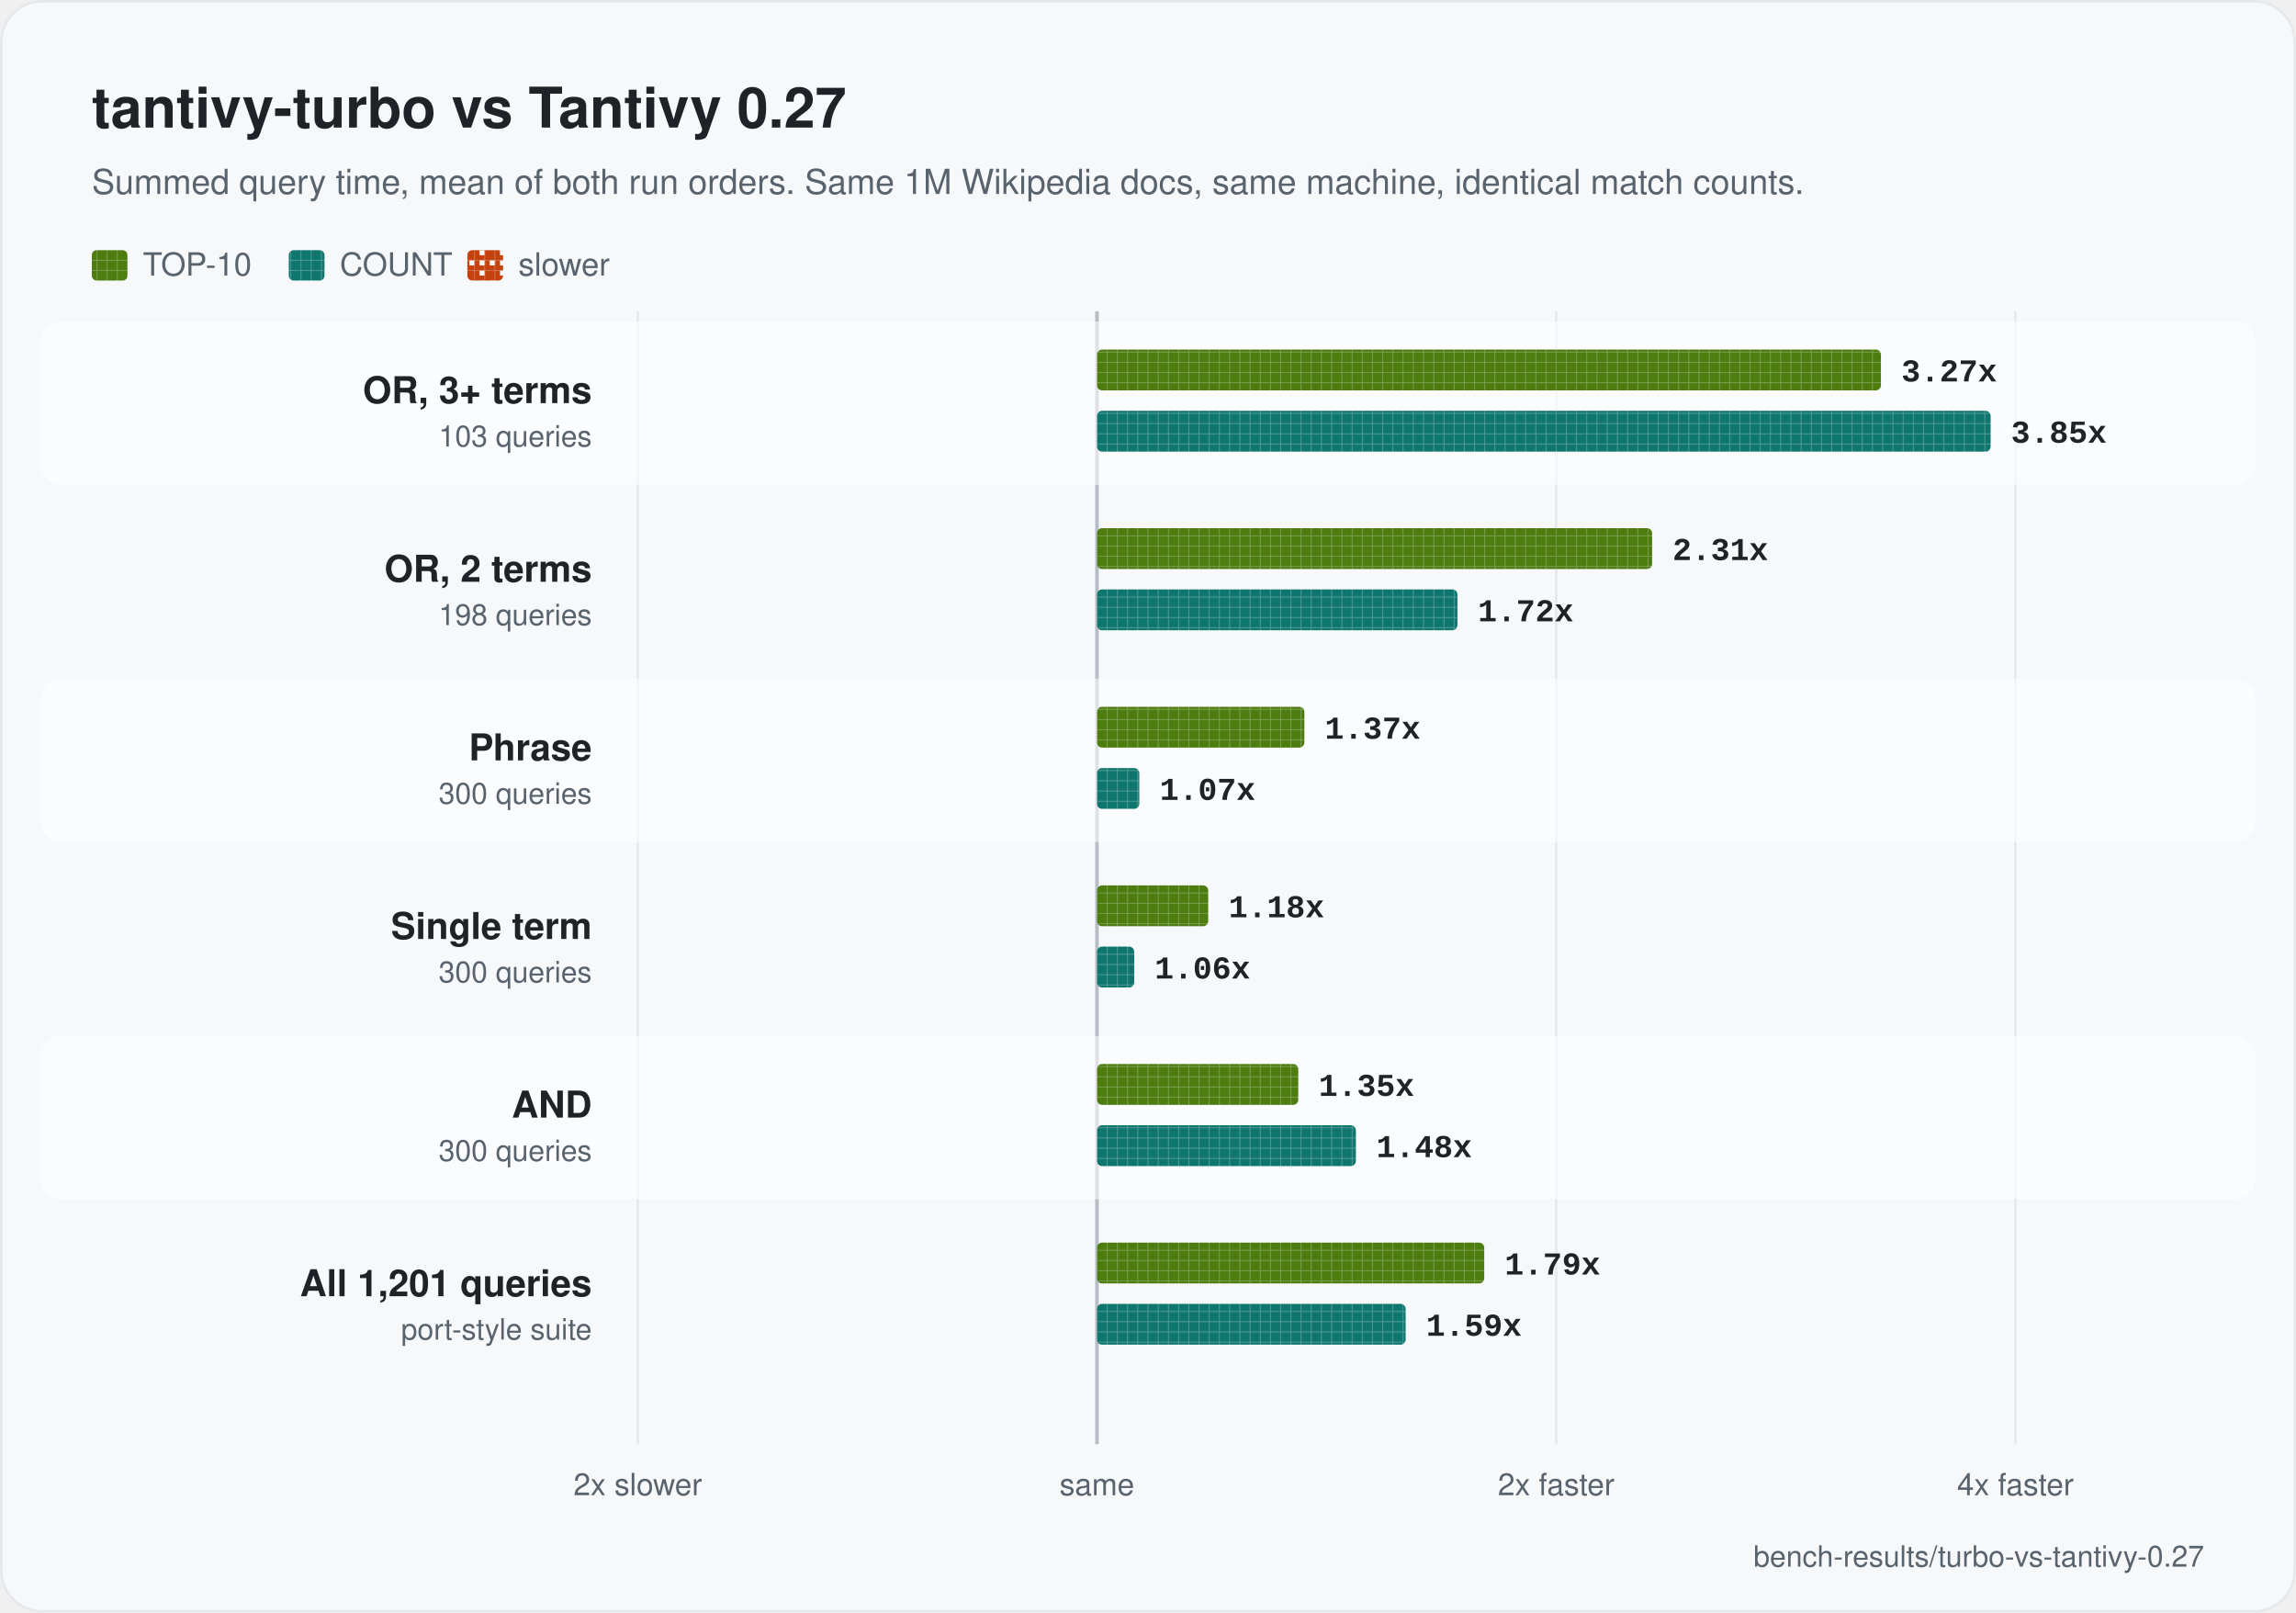
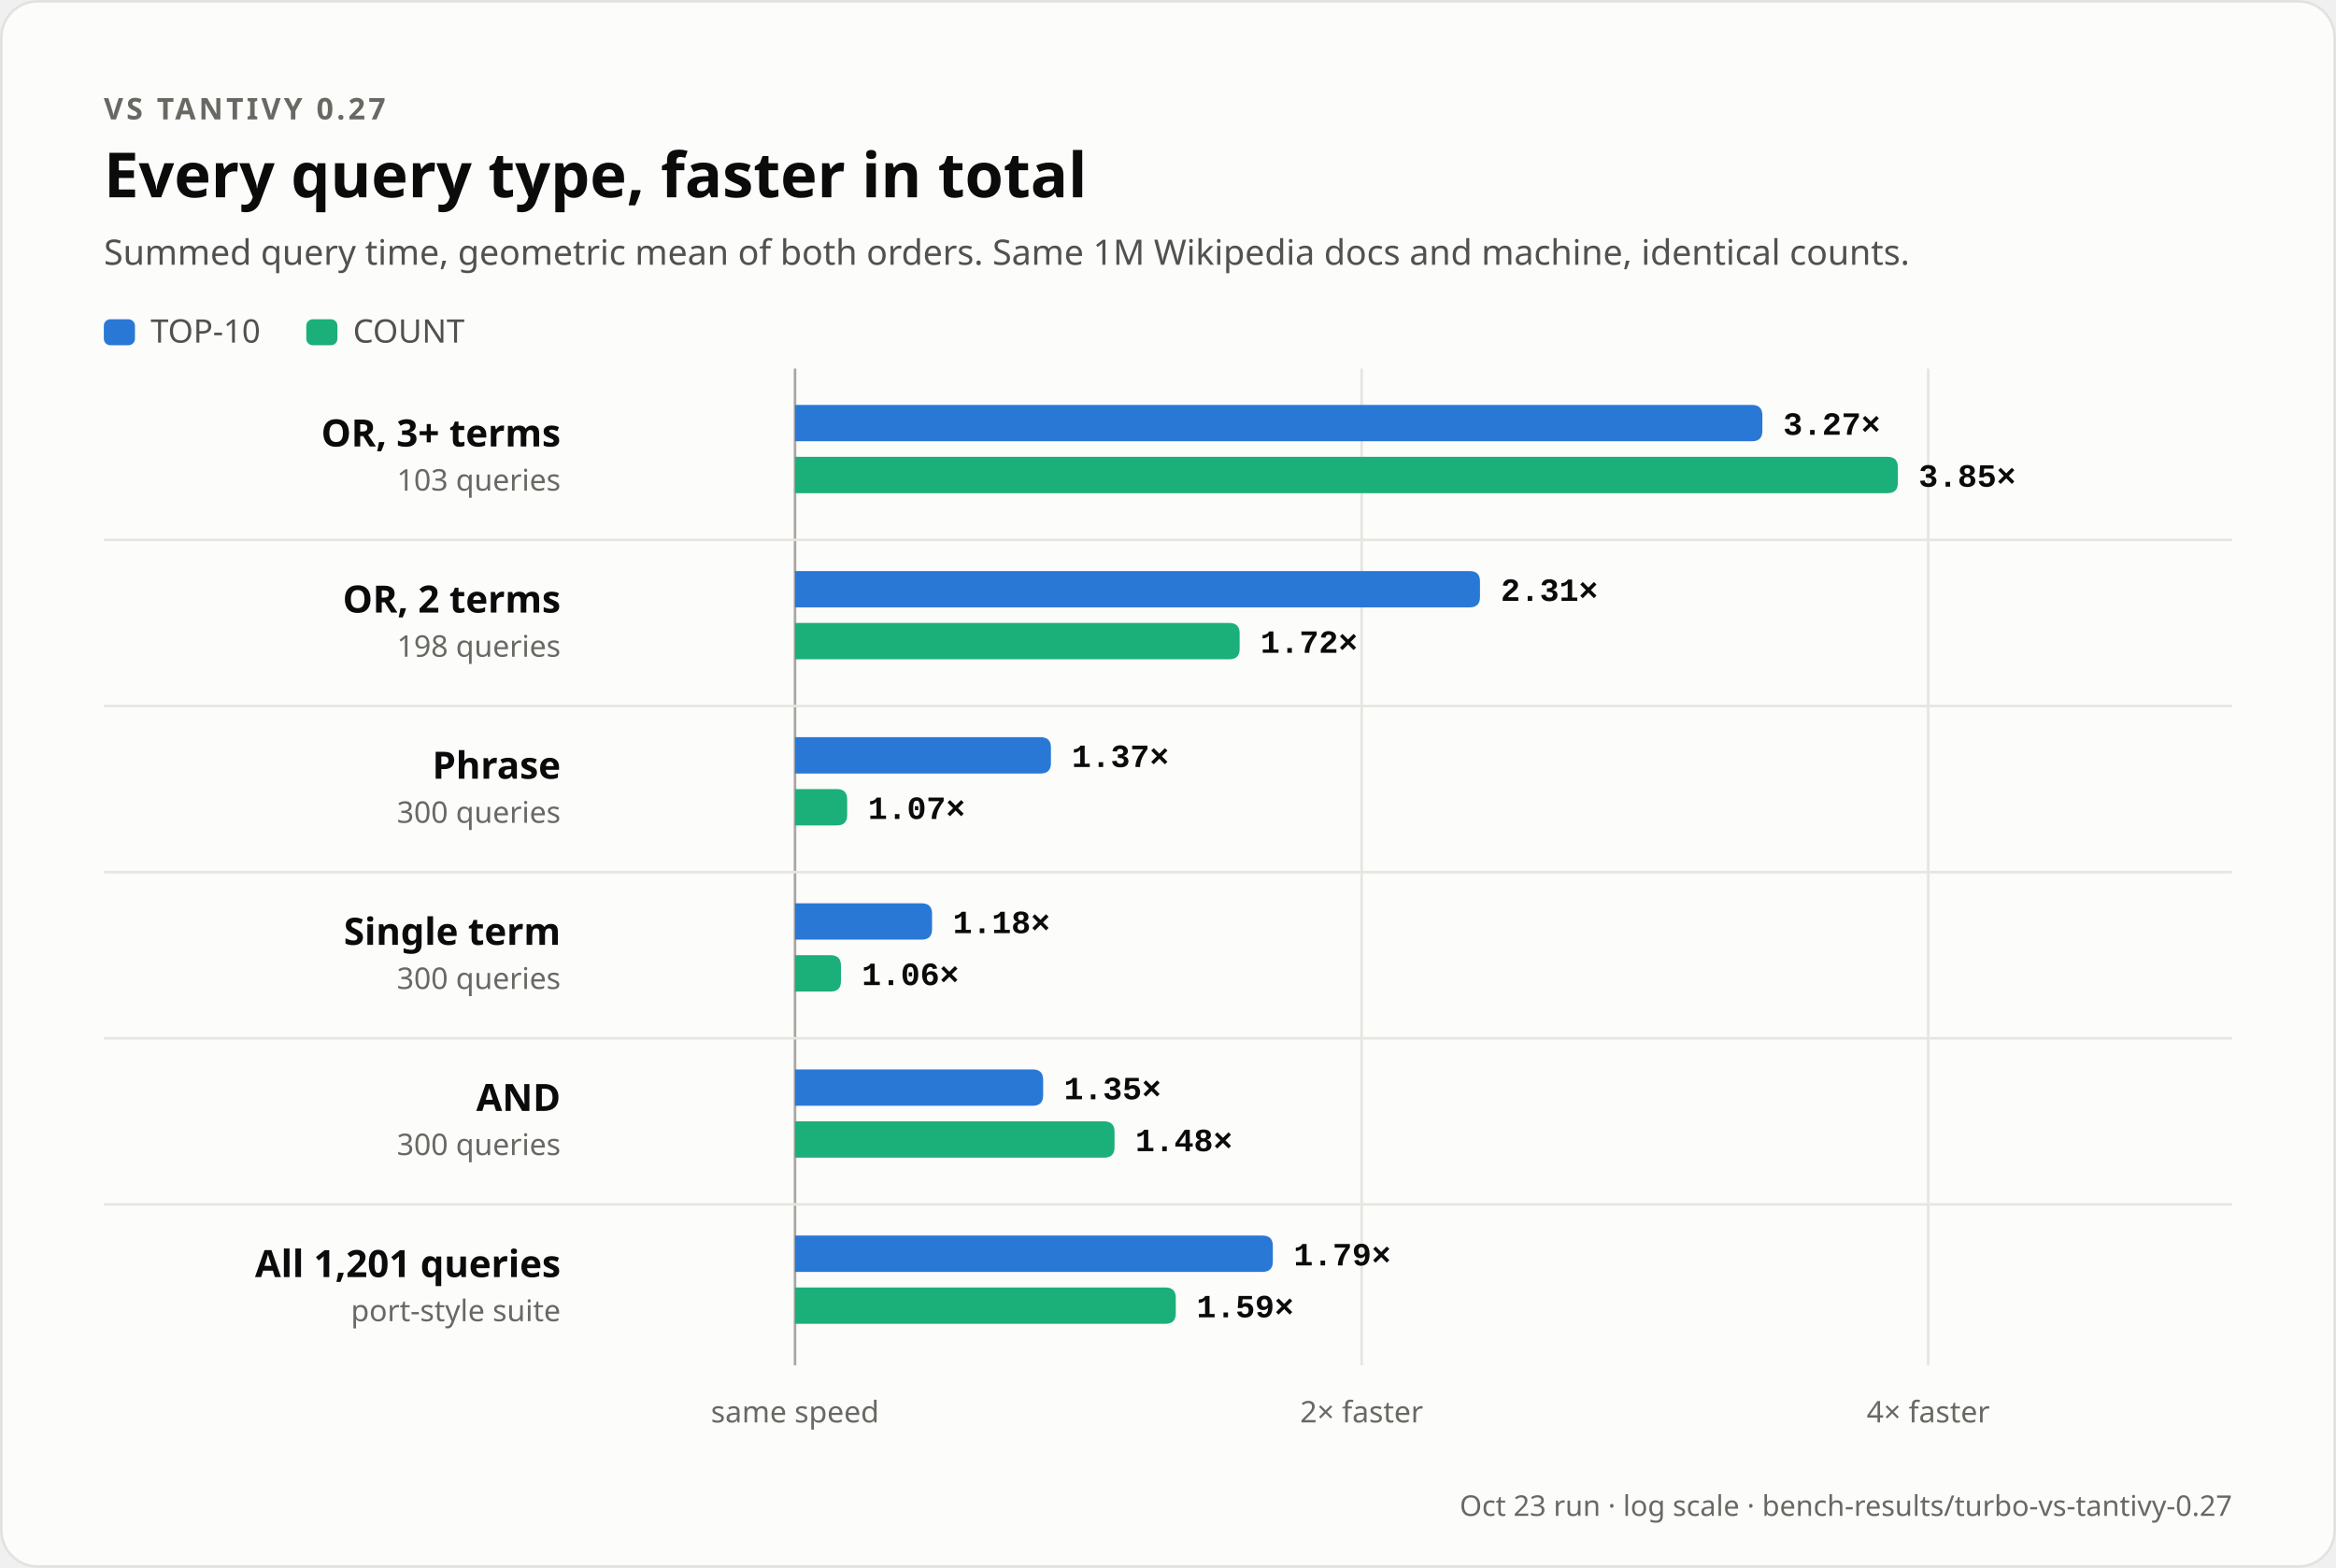
- <svg xmlns="http://www.w3.org/2000/svg" width="900" height="632" viewBox="0 0 900 632">
-   <defs>
-     <pattern id="fast6" width="8" height="8" patternUnits="userSpaceOnUse">
-       <rect x="0" y="0" width="2" height="2" fill="#4d7c0f" />
-       <rect x="4" y="0" width="2" height="2" fill="#4d7c0f" />
-       <rect x="2" y="2" width="2" height="2" fill="#4d7c0f" />
-       <rect x="0" y="4" width="2" height="2" fill="#4d7c0f" />
-       <rect x="4" y="4" width="2" height="2" fill="#4d7c0f" />
-       <rect x="6" y="6" width="2" height="2" fill="#4d7c0f" />
-     </pattern>
-     <pattern id="fast10" width="8" height="8" patternUnits="userSpaceOnUse">
-       <rect x="0" y="0" width="2" height="2" fill="#4d7c0f" />
-       <rect x="2" y="0" width="2" height="2" fill="#4d7c0f" />
-       <rect x="4" y="0" width="2" height="2" fill="#4d7c0f" />
-       <rect x="2" y="2" width="2" height="2" fill="#4d7c0f" />
-       <rect x="6" y="2" width="2" height="2" fill="#4d7c0f" />
-       <rect x="0" y="4" width="2" height="2" fill="#4d7c0f" />
-       <rect x="4" y="4" width="2" height="2" fill="#4d7c0f" />
-       <rect x="6" y="4" width="2" height="2" fill="#4d7c0f" />
-       <rect x="2" y="6" width="2" height="2" fill="#4d7c0f" />
-       <rect x="6" y="6" width="2" height="2" fill="#4d7c0f" />
-     </pattern>
-     <pattern id="fast13" width="8" height="8" patternUnits="userSpaceOnUse">
-       <rect x="0" y="0" width="2" height="2" fill="#4d7c0f" />
-       <rect x="2" y="0" width="2" height="2" fill="#4d7c0f" />
-       <rect x="4" y="0" width="2" height="2" fill="#4d7c0f" />
-       <rect x="6" y="0" width="2" height="2" fill="#4d7c0f" />
-       <rect x="0" y="2" width="2" height="2" fill="#4d7c0f" />
-       <rect x="2" y="2" width="2" height="2" fill="#4d7c0f" />
-       <rect x="6" y="2" width="2" height="2" fill="#4d7c0f" />
-       <rect x="0" y="4" width="2" height="2" fill="#4d7c0f" />
-       <rect x="2" y="4" width="2" height="2" fill="#4d7c0f" />
-       <rect x="4" y="4" width="2" height="2" fill="#4d7c0f" />
-       <rect x="6" y="4" width="2" height="2" fill="#4d7c0f" />
-       <rect x="2" y="6" width="2" height="2" fill="#4d7c0f" />
-       <rect x="6" y="6" width="2" height="2" fill="#4d7c0f" />
-     </pattern>
-     <pattern id="fast16" width="8" height="8" patternUnits="userSpaceOnUse">
-       <rect x="0" y="0" width="2" height="2" fill="#4d7c0f" />
-       <rect x="2" y="0" width="2" height="2" fill="#4d7c0f" />
-       <rect x="4" y="0" width="2" height="2" fill="#4d7c0f" />
-       <rect x="6" y="0" width="2" height="2" fill="#4d7c0f" />
-       <rect x="0" y="2" width="2" height="2" fill="#4d7c0f" />
-       <rect x="2" y="2" width="2" height="2" fill="#4d7c0f" />
-       <rect x="4" y="2" width="2" height="2" fill="#4d7c0f" />
-       <rect x="6" y="2" width="2" height="2" fill="#4d7c0f" />
-       <rect x="0" y="4" width="2" height="2" fill="#4d7c0f" />
-       <rect x="2" y="4" width="2" height="2" fill="#4d7c0f" />
-       <rect x="4" y="4" width="2" height="2" fill="#4d7c0f" />
-       <rect x="6" y="4" width="2" height="2" fill="#4d7c0f" />
-       <rect x="0" y="6" width="2" height="2" fill="#4d7c0f" />
-       <rect x="2" y="6" width="2" height="2" fill="#4d7c0f" />
-       <rect x="4" y="6" width="2" height="2" fill="#4d7c0f" />
-       <rect x="6" y="6" width="2" height="2" fill="#4d7c0f" />
-     </pattern>
-     <pattern id="fast26" width="8" height="8" patternUnits="userSpaceOnUse">
-       <rect x="0" y="0" width="2" height="2" fill="#0f766e" />
-       <rect x="4" y="0" width="2" height="2" fill="#0f766e" />
-       <rect x="2" y="2" width="2" height="2" fill="#0f766e" />
-       <rect x="0" y="4" width="2" height="2" fill="#0f766e" />
-       <rect x="4" y="4" width="2" height="2" fill="#0f766e" />
-       <rect x="6" y="6" width="2" height="2" fill="#0f766e" />
-     </pattern>
-     <pattern id="fast210" width="8" height="8" patternUnits="userSpaceOnUse">
-       <rect x="0" y="0" width="2" height="2" fill="#0f766e" />
-       <rect x="2" y="0" width="2" height="2" fill="#0f766e" />
-       <rect x="4" y="0" width="2" height="2" fill="#0f766e" />
-       <rect x="2" y="2" width="2" height="2" fill="#0f766e" />
-       <rect x="6" y="2" width="2" height="2" fill="#0f766e" />
-       <rect x="0" y="4" width="2" height="2" fill="#0f766e" />
-       <rect x="4" y="4" width="2" height="2" fill="#0f766e" />
-       <rect x="6" y="4" width="2" height="2" fill="#0f766e" />
-       <rect x="2" y="6" width="2" height="2" fill="#0f766e" />
-       <rect x="6" y="6" width="2" height="2" fill="#0f766e" />
-     </pattern>
-     <pattern id="fast213" width="8" height="8" patternUnits="userSpaceOnUse">
-       <rect x="0" y="0" width="2" height="2" fill="#0f766e" />
-       <rect x="2" y="0" width="2" height="2" fill="#0f766e" />
-       <rect x="4" y="0" width="2" height="2" fill="#0f766e" />
-       <rect x="6" y="0" width="2" height="2" fill="#0f766e" />
-       <rect x="0" y="2" width="2" height="2" fill="#0f766e" />
-       <rect x="2" y="2" width="2" height="2" fill="#0f766e" />
-       <rect x="6" y="2" width="2" height="2" fill="#0f766e" />
-       <rect x="0" y="4" width="2" height="2" fill="#0f766e" />
-       <rect x="2" y="4" width="2" height="2" fill="#0f766e" />
-       <rect x="4" y="4" width="2" height="2" fill="#0f766e" />
-       <rect x="6" y="4" width="2" height="2" fill="#0f766e" />
-       <rect x="2" y="6" width="2" height="2" fill="#0f766e" />
-       <rect x="6" y="6" width="2" height="2" fill="#0f766e" />
-     </pattern>
-     <pattern id="fast216" width="8" height="8" patternUnits="userSpaceOnUse">
-       <rect x="0" y="0" width="2" height="2" fill="#0f766e" />
-       <rect x="2" y="0" width="2" height="2" fill="#0f766e" />
-       <rect x="4" y="0" width="2" height="2" fill="#0f766e" />
-       <rect x="6" y="0" width="2" height="2" fill="#0f766e" />
-       <rect x="0" y="2" width="2" height="2" fill="#0f766e" />
-       <rect x="2" y="2" width="2" height="2" fill="#0f766e" />
-       <rect x="4" y="2" width="2" height="2" fill="#0f766e" />
-       <rect x="6" y="2" width="2" height="2" fill="#0f766e" />
-       <rect x="0" y="4" width="2" height="2" fill="#0f766e" />
-       <rect x="2" y="4" width="2" height="2" fill="#0f766e" />
-       <rect x="4" y="4" width="2" height="2" fill="#0f766e" />
-       <rect x="6" y="4" width="2" height="2" fill="#0f766e" />
-       <rect x="0" y="6" width="2" height="2" fill="#0f766e" />
-       <rect x="2" y="6" width="2" height="2" fill="#0f766e" />
-       <rect x="4" y="6" width="2" height="2" fill="#0f766e" />
-       <rect x="6" y="6" width="2" height="2" fill="#0f766e" />
-     </pattern>
-     <pattern id="slow6" width="8" height="8" patternUnits="userSpaceOnUse">
-       <rect x="0" y="0" width="2" height="2" fill="#c2410c" />
-       <rect x="4" y="0" width="2" height="2" fill="#c2410c" />
-       <rect x="2" y="2" width="2" height="2" fill="#c2410c" />
-       <rect x="0" y="4" width="2" height="2" fill="#c2410c" />
-       <rect x="4" y="4" width="2" height="2" fill="#c2410c" />
-       <rect x="6" y="6" width="2" height="2" fill="#c2410c" />
-     </pattern>
-     <pattern id="slow10" width="8" height="8" patternUnits="userSpaceOnUse">
-       <rect x="0" y="0" width="2" height="2" fill="#c2410c" />
-       <rect x="2" y="0" width="2" height="2" fill="#c2410c" />
-       <rect x="4" y="0" width="2" height="2" fill="#c2410c" />
-       <rect x="2" y="2" width="2" height="2" fill="#c2410c" />
-       <rect x="6" y="2" width="2" height="2" fill="#c2410c" />
-       <rect x="0" y="4" width="2" height="2" fill="#c2410c" />
-       <rect x="4" y="4" width="2" height="2" fill="#c2410c" />
-       <rect x="6" y="4" width="2" height="2" fill="#c2410c" />
-       <rect x="2" y="6" width="2" height="2" fill="#c2410c" />
-       <rect x="6" y="6" width="2" height="2" fill="#c2410c" />
-     </pattern>
-     <pattern id="slow13" width="8" height="8" patternUnits="userSpaceOnUse">
-       <rect x="0" y="0" width="2" height="2" fill="#c2410c" />
-       <rect x="2" y="0" width="2" height="2" fill="#c2410c" />
-       <rect x="4" y="0" width="2" height="2" fill="#c2410c" />
-       <rect x="6" y="0" width="2" height="2" fill="#c2410c" />
-       <rect x="0" y="2" width="2" height="2" fill="#c2410c" />
-       <rect x="2" y="2" width="2" height="2" fill="#c2410c" />
-       <rect x="6" y="2" width="2" height="2" fill="#c2410c" />
-       <rect x="0" y="4" width="2" height="2" fill="#c2410c" />
-       <rect x="2" y="4" width="2" height="2" fill="#c2410c" />
-       <rect x="4" y="4" width="2" height="2" fill="#c2410c" />
-       <rect x="6" y="4" width="2" height="2" fill="#c2410c" />
-       <rect x="2" y="6" width="2" height="2" fill="#c2410c" />
-       <rect x="6" y="6" width="2" height="2" fill="#c2410c" />
-     </pattern>
-     <pattern id="slow16" width="8" height="8" patternUnits="userSpaceOnUse">
-       <rect x="0" y="0" width="2" height="2" fill="#c2410c" />
-       <rect x="2" y="0" width="2" height="2" fill="#c2410c" />
-       <rect x="4" y="0" width="2" height="2" fill="#c2410c" />
-       <rect x="6" y="0" width="2" height="2" fill="#c2410c" />
-       <rect x="0" y="2" width="2" height="2" fill="#c2410c" />
-       <rect x="2" y="2" width="2" height="2" fill="#c2410c" />
-       <rect x="4" y="2" width="2" height="2" fill="#c2410c" />
-       <rect x="6" y="2" width="2" height="2" fill="#c2410c" />
-       <rect x="0" y="4" width="2" height="2" fill="#c2410c" />
-       <rect x="2" y="4" width="2" height="2" fill="#c2410c" />
-       <rect x="4" y="4" width="2" height="2" fill="#c2410c" />
-       <rect x="6" y="4" width="2" height="2" fill="#c2410c" />
-       <rect x="0" y="6" width="2" height="2" fill="#c2410c" />
-       <rect x="2" y="6" width="2" height="2" fill="#c2410c" />
-       <rect x="4" y="6" width="2" height="2" fill="#c2410c" />
-       <rect x="6" y="6" width="2" height="2" fill="#c2410c" />
-     </pattern>
-     <pattern id="neutral6" width="8" height="8" patternUnits="userSpaceOnUse">
-       <rect x="0" y="0" width="2" height="2" fill="#8c959f" />
-       <rect x="4" y="0" width="2" height="2" fill="#8c959f" />
-       <rect x="2" y="2" width="2" height="2" fill="#8c959f" />
-       <rect x="0" y="4" width="2" height="2" fill="#8c959f" />
-       <rect x="4" y="4" width="2" height="2" fill="#8c959f" />
-       <rect x="6" y="6" width="2" height="2" fill="#8c959f" />
-     </pattern>
-     <pattern id="neutral10" width="8" height="8" patternUnits="userSpaceOnUse">
-       <rect x="0" y="0" width="2" height="2" fill="#8c959f" />
-       <rect x="2" y="0" width="2" height="2" fill="#8c959f" />
-       <rect x="4" y="0" width="2" height="2" fill="#8c959f" />
-       <rect x="2" y="2" width="2" height="2" fill="#8c959f" />
-       <rect x="6" y="2" width="2" height="2" fill="#8c959f" />
-       <rect x="0" y="4" width="2" height="2" fill="#8c959f" />
-       <rect x="4" y="4" width="2" height="2" fill="#8c959f" />
-       <rect x="6" y="4" width="2" height="2" fill="#8c959f" />
-       <rect x="2" y="6" width="2" height="2" fill="#8c959f" />
-       <rect x="6" y="6" width="2" height="2" fill="#8c959f" />
-     </pattern>
-     <pattern id="neutral13" width="8" height="8" patternUnits="userSpaceOnUse">
-       <rect x="0" y="0" width="2" height="2" fill="#8c959f" />
-       <rect x="2" y="0" width="2" height="2" fill="#8c959f" />
-       <rect x="4" y="0" width="2" height="2" fill="#8c959f" />
-       <rect x="6" y="0" width="2" height="2" fill="#8c959f" />
-       <rect x="0" y="2" width="2" height="2" fill="#8c959f" />
-       <rect x="2" y="2" width="2" height="2" fill="#8c959f" />
-       <rect x="6" y="2" width="2" height="2" fill="#8c959f" />
-       <rect x="0" y="4" width="2" height="2" fill="#8c959f" />
-       <rect x="2" y="4" width="2" height="2" fill="#8c959f" />
-       <rect x="4" y="4" width="2" height="2" fill="#8c959f" />
-       <rect x="6" y="4" width="2" height="2" fill="#8c959f" />
-       <rect x="2" y="6" width="2" height="2" fill="#8c959f" />
-       <rect x="6" y="6" width="2" height="2" fill="#8c959f" />
-     </pattern>
-     <pattern id="neutral16" width="8" height="8" patternUnits="userSpaceOnUse">
-       <rect x="0" y="0" width="2" height="2" fill="#8c959f" />
-       <rect x="2" y="0" width="2" height="2" fill="#8c959f" />
-       <rect x="4" y="0" width="2" height="2" fill="#8c959f" />
-       <rect x="6" y="0" width="2" height="2" fill="#8c959f" />
-       <rect x="0" y="2" width="2" height="2" fill="#8c959f" />
-       <rect x="2" y="2" width="2" height="2" fill="#8c959f" />
-       <rect x="4" y="2" width="2" height="2" fill="#8c959f" />
-       <rect x="6" y="2" width="2" height="2" fill="#8c959f" />
-       <rect x="0" y="4" width="2" height="2" fill="#8c959f" />
-       <rect x="2" y="4" width="2" height="2" fill="#8c959f" />
-       <rect x="4" y="4" width="2" height="2" fill="#8c959f" />
-       <rect x="6" y="4" width="2" height="2" fill="#8c959f" />
-       <rect x="0" y="6" width="2" height="2" fill="#8c959f" />
-       <rect x="2" y="6" width="2" height="2" fill="#8c959f" />
-       <rect x="4" y="6" width="2" height="2" fill="#8c959f" />
-       <rect x="6" y="6" width="2" height="2" fill="#8c959f" />
-     </pattern>
-     <pattern id="ink6" width="8" height="8" patternUnits="userSpaceOnUse">
-       <rect x="0" y="0" width="2" height="2" fill="#1f2328" />
-       <rect x="4" y="0" width="2" height="2" fill="#1f2328" />
-       <rect x="2" y="2" width="2" height="2" fill="#1f2328" />
-       <rect x="0" y="4" width="2" height="2" fill="#1f2328" />
-       <rect x="4" y="4" width="2" height="2" fill="#1f2328" />
-       <rect x="6" y="6" width="2" height="2" fill="#1f2328" />
-     </pattern>
-     <pattern id="ink10" width="8" height="8" patternUnits="userSpaceOnUse">
-       <rect x="0" y="0" width="2" height="2" fill="#1f2328" />
-       <rect x="2" y="0" width="2" height="2" fill="#1f2328" />
-       <rect x="4" y="0" width="2" height="2" fill="#1f2328" />
-       <rect x="2" y="2" width="2" height="2" fill="#1f2328" />
-       <rect x="6" y="2" width="2" height="2" fill="#1f2328" />
-       <rect x="0" y="4" width="2" height="2" fill="#1f2328" />
-       <rect x="4" y="4" width="2" height="2" fill="#1f2328" />
-       <rect x="6" y="4" width="2" height="2" fill="#1f2328" />
-       <rect x="2" y="6" width="2" height="2" fill="#1f2328" />
-       <rect x="6" y="6" width="2" height="2" fill="#1f2328" />
-     </pattern>
-     <pattern id="ink13" width="8" height="8" patternUnits="userSpaceOnUse">
-       <rect x="0" y="0" width="2" height="2" fill="#1f2328" />
-       <rect x="2" y="0" width="2" height="2" fill="#1f2328" />
-       <rect x="4" y="0" width="2" height="2" fill="#1f2328" />
-       <rect x="6" y="0" width="2" height="2" fill="#1f2328" />
-       <rect x="0" y="2" width="2" height="2" fill="#1f2328" />
-       <rect x="2" y="2" width="2" height="2" fill="#1f2328" />
-       <rect x="6" y="2" width="2" height="2" fill="#1f2328" />
-       <rect x="0" y="4" width="2" height="2" fill="#1f2328" />
-       <rect x="2" y="4" width="2" height="2" fill="#1f2328" />
-       <rect x="4" y="4" width="2" height="2" fill="#1f2328" />
-       <rect x="6" y="4" width="2" height="2" fill="#1f2328" />
-       <rect x="2" y="6" width="2" height="2" fill="#1f2328" />
-       <rect x="6" y="6" width="2" height="2" fill="#1f2328" />
-     </pattern>
-     <pattern id="ink16" width="8" height="8" patternUnits="userSpaceOnUse">
-       <rect x="0" y="0" width="2" height="2" fill="#1f2328" />
-       <rect x="2" y="0" width="2" height="2" fill="#1f2328" />
-       <rect x="4" y="0" width="2" height="2" fill="#1f2328" />
-       <rect x="6" y="0" width="2" height="2" fill="#1f2328" />
-       <rect x="0" y="2" width="2" height="2" fill="#1f2328" />
-       <rect x="2" y="2" width="2" height="2" fill="#1f2328" />
-       <rect x="4" y="2" width="2" height="2" fill="#1f2328" />
-       <rect x="6" y="2" width="2" height="2" fill="#1f2328" />
-       <rect x="0" y="4" width="2" height="2" fill="#1f2328" />
-       <rect x="2" y="4" width="2" height="2" fill="#1f2328" />
-       <rect x="4" y="4" width="2" height="2" fill="#1f2328" />
-       <rect x="6" y="4" width="2" height="2" fill="#1f2328" />
-       <rect x="0" y="6" width="2" height="2" fill="#1f2328" />
-       <rect x="2" y="6" width="2" height="2" fill="#1f2328" />
-       <rect x="4" y="6" width="2" height="2" fill="#1f2328" />
-       <rect x="6" y="6" width="2" height="2" fill="#1f2328" />
-     </pattern>
-   </defs>
-   <rect x="0.5" y="0.5" width="899" height="631" rx="16" fill="#f6f8fa" stroke="#e6e9ec" />
-   <text x="36.0" y="50.0" font-size="22" font-weight="650" fill="#1f2328" text-anchor="start" font-family="-apple-system, BlinkMacSystemFont, 'Segoe UI', Helvetica, Arial, sans-serif" opacity="1">tantivy-turbo vs Tantivy 0.27</text>
-   <text x="36.0" y="76.0" font-size="13.5" font-weight="400" fill="#59636e" text-anchor="start" font-family="-apple-system, BlinkMacSystemFont, 'Segoe UI', Helvetica, Arial, sans-serif" opacity="1">Summed query time, mean of both run orders. Same 1M Wikipedia docs, same machine, identical match counts.</text>
-   <rect x="36" y="98" width="14" height="12" rx="2" fill="url(#fast16)" />
-   <text x="56.0" y="108.0" font-size="12.5" font-weight="400" fill="#59636e" text-anchor="start" font-family="-apple-system, BlinkMacSystemFont, 'Segoe UI', Helvetica, Arial, sans-serif" opacity="1">TOP-10</text>
-   <rect x="113.2" y="98" width="14" height="12" rx="2" fill="url(#fast216)" />
-   <text x="133.2" y="108.0" font-size="12.5" font-weight="400" fill="#59636e" text-anchor="start" font-family="-apple-system, BlinkMacSystemFont, 'Segoe UI', Helvetica, Arial, sans-serif" opacity="1">COUNT</text>
-   <rect x="183.2" y="98" width="14" height="12" rx="2" fill="url(#slow13)" />
-   <text x="203.2" y="108.0" font-size="12.5" font-weight="400" fill="#59636e" text-anchor="start" font-family="-apple-system, BlinkMacSystemFont, 'Segoe UI', Helvetica, Arial, sans-serif" opacity="1">slower</text>
-   <line x1="250.0" y1="122" x2="250.0" y2="566" stroke="#e6e9ec" stroke-width="1" />
-   <text x="250.0" y="586.0" font-size="12" font-weight="400" fill="#59636e" text-anchor="middle" font-family="-apple-system, BlinkMacSystemFont, 'Segoe UI', Helvetica, Arial, sans-serif" opacity="1">2x slower</text>
-   <line x1="430.0" y1="122" x2="430.0" y2="566" stroke="#b7bdc4" stroke-width="1.4" />
-   <text x="430.0" y="586.0" font-size="12" font-weight="400" fill="#59636e" text-anchor="middle" font-family="-apple-system, BlinkMacSystemFont, 'Segoe UI', Helvetica, Arial, sans-serif" opacity="1">same</text>
-   <line x1="610.0" y1="122" x2="610.0" y2="566" stroke="#e6e9ec" stroke-width="1" />
-   <text x="610.0" y="586.0" font-size="12" font-weight="400" fill="#59636e" text-anchor="middle" font-family="-apple-system, BlinkMacSystemFont, 'Segoe UI', Helvetica, Arial, sans-serif" opacity="1">2x faster</text>
-   <line x1="790.0" y1="122" x2="790.0" y2="566" stroke="#e6e9ec" stroke-width="1" />
-   <text x="790.0" y="586.0" font-size="12" font-weight="400" fill="#59636e" text-anchor="middle" font-family="-apple-system, BlinkMacSystemFont, 'Segoe UI', Helvetica, Arial, sans-serif" opacity="1">4x faster</text>
-   <rect x="16" y="126" width="868" height="64" rx="8" fill="#ffffff" opacity="0.55" />
-   <text x="232.0" y="158.0" font-size="14.5" font-weight="550" fill="#1f2328" text-anchor="end" font-family="-apple-system, BlinkMacSystemFont, 'Segoe UI', Helvetica, Arial, sans-serif" opacity="1">OR, 3+ terms</text>
-   <text x="232.0" y="175.0" font-size="11.5" font-weight="400" fill="#59636e" text-anchor="end" font-family="-apple-system, BlinkMacSystemFont, 'Segoe UI', Helvetica, Arial, sans-serif" opacity="1">103 queries</text>
-   <rect x="430.0" y="137" width="307.3" height="16" rx="2" fill="url(#fast16)" />
-   <text x="745.3" y="149.5" font-size="12.5" font-weight="600" fill="#1f2328" text-anchor="start" font-family="ui-monospace, SFMono-Regular, Menlo, Consolas, 'Liberation Mono', monospace" opacity="1">3.27x</text>
-   <rect x="430.0" y="161" width="350.3" height="16" rx="2" fill="url(#fast216)" />
-   <text x="788.3" y="173.5" font-size="12.5" font-weight="600" fill="#1f2328" text-anchor="start" font-family="ui-monospace, SFMono-Regular, Menlo, Consolas, 'Liberation Mono', monospace" opacity="1">3.85x</text>
-   <text x="232.0" y="228.0" font-size="14.5" font-weight="550" fill="#1f2328" text-anchor="end" font-family="-apple-system, BlinkMacSystemFont, 'Segoe UI', Helvetica, Arial, sans-serif" opacity="1">OR, 2 terms</text>
-   <text x="232.0" y="245.0" font-size="11.5" font-weight="400" fill="#59636e" text-anchor="end" font-family="-apple-system, BlinkMacSystemFont, 'Segoe UI', Helvetica, Arial, sans-serif" opacity="1">198 queries</text>
-   <rect x="430.0" y="207" width="217.6" height="16" rx="2" fill="url(#fast16)" />
-   <text x="655.6" y="219.5" font-size="12.5" font-weight="600" fill="#1f2328" text-anchor="start" font-family="ui-monospace, SFMono-Regular, Menlo, Consolas, 'Liberation Mono', monospace" opacity="1">2.31x</text>
-   <rect x="430.0" y="231" width="141.3" height="16" rx="2" fill="url(#fast216)" />
-   <text x="579.3" y="243.5" font-size="12.5" font-weight="600" fill="#1f2328" text-anchor="start" font-family="ui-monospace, SFMono-Regular, Menlo, Consolas, 'Liberation Mono', monospace" opacity="1">1.72x</text>
-   <rect x="16" y="266" width="868" height="64" rx="8" fill="#ffffff" opacity="0.55" />
-   <text x="232.0" y="298.0" font-size="14.5" font-weight="550" fill="#1f2328" text-anchor="end" font-family="-apple-system, BlinkMacSystemFont, 'Segoe UI', Helvetica, Arial, sans-serif" opacity="1">Phrase</text>
-   <text x="232.0" y="315.0" font-size="11.5" font-weight="400" fill="#59636e" text-anchor="end" font-family="-apple-system, BlinkMacSystemFont, 'Segoe UI', Helvetica, Arial, sans-serif" opacity="1">300 queries</text>
-   <rect x="430.0" y="277" width="81.3" height="16" rx="2" fill="url(#fast16)" />
-   <text x="519.3" y="289.5" font-size="12.5" font-weight="600" fill="#1f2328" text-anchor="start" font-family="ui-monospace, SFMono-Regular, Menlo, Consolas, 'Liberation Mono', monospace" opacity="1">1.37x</text>
-   <rect x="430.0" y="301" width="16.6" height="16" rx="2" fill="url(#fast216)" />
-   <text x="454.6" y="313.5" font-size="12.5" font-weight="600" fill="#1f2328" text-anchor="start" font-family="ui-monospace, SFMono-Regular, Menlo, Consolas, 'Liberation Mono', monospace" opacity="1">1.07x</text>
-   <text x="232.0" y="368.0" font-size="14.5" font-weight="550" fill="#1f2328" text-anchor="end" font-family="-apple-system, BlinkMacSystemFont, 'Segoe UI', Helvetica, Arial, sans-serif" opacity="1">Single term</text>
-   <text x="232.0" y="385.0" font-size="11.5" font-weight="400" fill="#59636e" text-anchor="end" font-family="-apple-system, BlinkMacSystemFont, 'Segoe UI', Helvetica, Arial, sans-serif" opacity="1">300 queries</text>
-   <rect x="430.0" y="347" width="43.6" height="16" rx="2" fill="url(#fast16)" />
-   <text x="481.6" y="359.5" font-size="12.5" font-weight="600" fill="#1f2328" text-anchor="start" font-family="ui-monospace, SFMono-Regular, Menlo, Consolas, 'Liberation Mono', monospace" opacity="1">1.18x</text>
-   <rect x="430.0" y="371" width="14.6" height="16" rx="2" fill="url(#fast216)" />
-   <text x="452.6" y="383.5" font-size="12.5" font-weight="600" fill="#1f2328" text-anchor="start" font-family="ui-monospace, SFMono-Regular, Menlo, Consolas, 'Liberation Mono', monospace" opacity="1">1.06x</text>
-   <rect x="16" y="406" width="868" height="64" rx="8" fill="#ffffff" opacity="0.55" />
-   <text x="232.0" y="438.0" font-size="14.5" font-weight="550" fill="#1f2328" text-anchor="end" font-family="-apple-system, BlinkMacSystemFont, 'Segoe UI', Helvetica, Arial, sans-serif" opacity="1">AND</text>
-   <text x="232.0" y="455.0" font-size="11.5" font-weight="400" fill="#59636e" text-anchor="end" font-family="-apple-system, BlinkMacSystemFont, 'Segoe UI', Helvetica, Arial, sans-serif" opacity="1">300 queries</text>
-   <rect x="430.0" y="417" width="78.9" height="16" rx="2" fill="url(#fast16)" />
-   <text x="516.9" y="429.5" font-size="12.5" font-weight="600" fill="#1f2328" text-anchor="start" font-family="ui-monospace, SFMono-Regular, Menlo, Consolas, 'Liberation Mono', monospace" opacity="1">1.35x</text>
-   <rect x="430.0" y="441" width="101.5" height="16" rx="2" fill="url(#fast216)" />
-   <text x="539.5" y="453.5" font-size="12.5" font-weight="600" fill="#1f2328" text-anchor="start" font-family="ui-monospace, SFMono-Regular, Menlo, Consolas, 'Liberation Mono', monospace" opacity="1">1.48x</text>
-   <text x="232.0" y="508.0" font-size="14.5" font-weight="550" fill="#1f2328" text-anchor="end" font-family="-apple-system, BlinkMacSystemFont, 'Segoe UI', Helvetica, Arial, sans-serif" opacity="1">All 1,201 queries</text>
-   <text x="232.0" y="525.0" font-size="11.5" font-weight="400" fill="#59636e" text-anchor="end" font-family="-apple-system, BlinkMacSystemFont, 'Segoe UI', Helvetica, Arial, sans-serif" opacity="1">port-style suite</text>
-   <rect x="430.0" y="487" width="151.8" height="16" rx="2" fill="url(#fast16)" />
-   <text x="589.8" y="499.5" font-size="12.5" font-weight="600" fill="#1f2328" text-anchor="start" font-family="ui-monospace, SFMono-Regular, Menlo, Consolas, 'Liberation Mono', monospace" opacity="1">1.79x</text>
-   <rect x="430.0" y="511" width="121.0" height="16" rx="2" fill="url(#fast216)" />
-   <text x="559.0" y="523.5" font-size="12.5" font-weight="600" fill="#1f2328" text-anchor="start" font-family="ui-monospace, SFMono-Regular, Menlo, Consolas, 'Liberation Mono', monospace" opacity="1">1.59x</text>
-   <text x="864.0" y="614.0" font-size="11.5" font-weight="400" fill="#59636e" text-anchor="end" font-family="-apple-system, BlinkMacSystemFont, 'Segoe UI', Helvetica, Arial, sans-serif" opacity="1">bench-results/turbo-vs-tantivy-0.27</text>
+ <svg xmlns="http://www.w3.org/2000/svg" width="900" height="604" viewBox="0 0 900 604" role="img">
+   <rect x="0.5" y="0.5" width="899" height="603" rx="14" fill="#fcfcfb" stroke="#e4e2dd" />
+   <text x="40.0" y="46.0" font-size="11.5" font-weight="600" fill="#696863" text-anchor="start" letter-spacing="1.2" font-family="-apple-system, BlinkMacSystemFont, 'Segoe UI', 'Noto Sans', Helvetica, Arial, sans-serif">VS TANTIVY 0.27</text>
+   <text x="40.0" y="76.0" font-size="24" font-weight="700" fill="#0b0b0b" text-anchor="start" font-family="-apple-system, BlinkMacSystemFont, 'Segoe UI', 'Noto Sans', Helvetica, Arial, sans-serif">Every query type, faster in total</text>
+   <text x="40.0" y="102.0" font-size="13.5" font-weight="400" fill="#52514e" text-anchor="start" font-family="-apple-system, BlinkMacSystemFont, 'Segoe UI', 'Noto Sans', Helvetica, Arial, sans-serif">Summed query time, geometric mean of both orders. Same 1M Wikipedia docs and machine, identical counts.</text>
+   <rect x="40" y="123" width="12" height="10" rx="2.5" fill="#2a78d6" />
+   <text x="58.0" y="132.0" font-size="12.5" font-weight="400" fill="#52514e" text-anchor="start" font-family="-apple-system, BlinkMacSystemFont, 'Segoe UI', 'Noto Sans', Helvetica, Arial, sans-serif">TOP-10</text>
+   <rect x="118.0" y="123" width="12" height="10" rx="2.5" fill="#1baf7a" />
+   <text x="136.0" y="132.0" font-size="12.5" font-weight="400" fill="#52514e" text-anchor="start" font-family="-apple-system, BlinkMacSystemFont, 'Segoe UI', 'Noto Sans', Helvetica, Arial, sans-serif">COUNT</text>
+   <line x1="306.3" y1="142" x2="306.3" y2="526.0" stroke="#a9a7a0" stroke-width="1" />
+   <text x="306.3" y="548.0" font-size="11.5" font-weight="400" fill="#696863" text-anchor="middle" font-family="-apple-system, BlinkMacSystemFont, 'Segoe UI', 'Noto Sans', Helvetica, Arial, sans-serif">same speed</text>
+   <line x1="524.6" y1="142" x2="524.6" y2="526.0" stroke="#e7e5e0" stroke-width="1" />
+   <text x="524.6" y="548.0" font-size="11.5" font-weight="400" fill="#696863" text-anchor="middle" font-family="-apple-system, BlinkMacSystemFont, 'Segoe UI', 'Noto Sans', Helvetica, Arial, sans-serif">2× faster</text>
+   <line x1="742.9" y1="142" x2="742.9" y2="526.0" stroke="#e7e5e0" stroke-width="1" />
+   <text x="742.9" y="548.0" font-size="11.5" font-weight="400" fill="#696863" text-anchor="middle" font-family="-apple-system, BlinkMacSystemFont, 'Segoe UI', 'Noto Sans', Helvetica, Arial, sans-serif">4× faster</text>
+   <text x="216.0" y="172.0" font-size="14.5" font-weight="600" fill="#0b0b0b" text-anchor="end" font-family="-apple-system, BlinkMacSystemFont, 'Segoe UI', 'Noto Sans', Helvetica, Arial, sans-serif">OR, 3+ terms</text>
+   <text x="216.0" y="189.0" font-size="11.5" font-weight="400" fill="#696863" text-anchor="end" font-family="-apple-system, BlinkMacSystemFont, 'Segoe UI', 'Noto Sans', Helvetica, Arial, sans-serif">103 queries</text>
+   <path d="M306.3,156.0 H675.0 Q679.0,156.0 679.0,160.0 V166.0 Q679.0,170.0 675.0,170.0 H306.3 Z" fill="#2a78d6" />
+   <text x="687.0" y="167.5" font-size="12.5" font-weight="600" fill="#0b0b0b" text-anchor="start" font-family="ui-monospace, SFMono-Regular, 'SF Mono', Menlo, Consolas, 'Liberation Mono', monospace">3.27×</text>
+   <path d="M306.3,176.0 H727.2 Q731.2,176.0 731.2,180.0 V186.0 Q731.2,190.0 727.2,190.0 H306.3 Z" fill="#1baf7a" />
+   <text x="739.2" y="187.5" font-size="12.5" font-weight="600" fill="#0b0b0b" text-anchor="start" font-family="ui-monospace, SFMono-Regular, 'SF Mono', Menlo, Consolas, 'Liberation Mono', monospace">3.85×</text>
+   <line x1="40" y1="208.0" x2="860" y2="208.0" stroke="#e7e5e0" />
+   <text x="216.0" y="236.0" font-size="14.5" font-weight="600" fill="#0b0b0b" text-anchor="end" font-family="-apple-system, BlinkMacSystemFont, 'Segoe UI', 'Noto Sans', Helvetica, Arial, sans-serif">OR, 2 terms</text>
+   <text x="216.0" y="253.0" font-size="11.5" font-weight="400" fill="#696863" text-anchor="end" font-family="-apple-system, BlinkMacSystemFont, 'Segoe UI', 'Noto Sans', Helvetica, Arial, sans-serif">198 queries</text>
+   <path d="M306.3,220.0 H566.2 Q570.2,220.0 570.2,224.0 V230.0 Q570.2,234.0 566.2,234.0 H306.3 Z" fill="#2a78d6" />
+   <text x="578.2" y="231.5" font-size="12.5" font-weight="600" fill="#0b0b0b" text-anchor="start" font-family="ui-monospace, SFMono-Regular, 'SF Mono', Menlo, Consolas, 'Liberation Mono', monospace">2.31×</text>
+   <path d="M306.3,240.0 H473.6 Q477.6,240.0 477.6,244.0 V250.0 Q477.6,254.0 473.6,254.0 H306.3 Z" fill="#1baf7a" />
+   <text x="485.6" y="251.5" font-size="12.5" font-weight="600" fill="#0b0b0b" text-anchor="start" font-family="ui-monospace, SFMono-Regular, 'SF Mono', Menlo, Consolas, 'Liberation Mono', monospace">1.72×</text>
+   <line x1="40" y1="272.0" x2="860" y2="272.0" stroke="#e7e5e0" />
+   <text x="216.0" y="300.0" font-size="14.5" font-weight="600" fill="#0b0b0b" text-anchor="end" font-family="-apple-system, BlinkMacSystemFont, 'Segoe UI', 'Noto Sans', Helvetica, Arial, sans-serif">Phrase</text>
+   <text x="216.0" y="317.0" font-size="11.5" font-weight="400" fill="#696863" text-anchor="end" font-family="-apple-system, BlinkMacSystemFont, 'Segoe UI', 'Noto Sans', Helvetica, Arial, sans-serif">300 queries</text>
+   <path d="M306.3,284.0 H400.9 Q404.9,284.0 404.9,288.0 V294.0 Q404.9,298.0 400.9,298.0 H306.3 Z" fill="#2a78d6" />
+   <text x="412.9" y="295.5" font-size="12.5" font-weight="600" fill="#0b0b0b" text-anchor="start" font-family="ui-monospace, SFMono-Regular, 'SF Mono', Menlo, Consolas, 'Liberation Mono', monospace">1.37×</text>
+   <path d="M306.3,304.0 H322.4 Q326.4,304.0 326.4,308.0 V314.0 Q326.4,318.0 322.4,318.0 H306.3 Z" fill="#1baf7a" />
+   <text x="334.4" y="315.5" font-size="12.5" font-weight="600" fill="#0b0b0b" text-anchor="start" font-family="ui-monospace, SFMono-Regular, 'SF Mono', Menlo, Consolas, 'Liberation Mono', monospace">1.07×</text>
+   <line x1="40" y1="336.0" x2="860" y2="336.0" stroke="#e7e5e0" />
+   <text x="216.0" y="364.0" font-size="14.5" font-weight="600" fill="#0b0b0b" text-anchor="end" font-family="-apple-system, BlinkMacSystemFont, 'Segoe UI', 'Noto Sans', Helvetica, Arial, sans-serif">Single term</text>
+   <text x="216.0" y="381.0" font-size="11.5" font-weight="400" fill="#696863" text-anchor="end" font-family="-apple-system, BlinkMacSystemFont, 'Segoe UI', 'Noto Sans', Helvetica, Arial, sans-serif">300 queries</text>
+   <path d="M306.3,348.0 H355.1 Q359.1,348.0 359.1,352.0 V358.0 Q359.1,362.0 355.1,362.0 H306.3 Z" fill="#2a78d6" />
+   <text x="367.1" y="359.5" font-size="12.5" font-weight="600" fill="#0b0b0b" text-anchor="start" font-family="ui-monospace, SFMono-Regular, 'SF Mono', Menlo, Consolas, 'Liberation Mono', monospace">1.18×</text>
+   <path d="M306.3,368.0 H320.0 Q324.0,368.0 324.0,372.0 V378.0 Q324.0,382.0 320.0,382.0 H306.3 Z" fill="#1baf7a" />
+   <text x="332.0" y="379.5" font-size="12.5" font-weight="600" fill="#0b0b0b" text-anchor="start" font-family="ui-monospace, SFMono-Regular, 'SF Mono', Menlo, Consolas, 'Liberation Mono', monospace">1.06×</text>
+   <line x1="40" y1="400.0" x2="860" y2="400.0" stroke="#e7e5e0" />
+   <text x="216.0" y="428.0" font-size="14.5" font-weight="600" fill="#0b0b0b" text-anchor="end" font-family="-apple-system, BlinkMacSystemFont, 'Segoe UI', 'Noto Sans', Helvetica, Arial, sans-serif">AND</text>
+   <text x="216.0" y="445.0" font-size="11.5" font-weight="400" fill="#696863" text-anchor="end" font-family="-apple-system, BlinkMacSystemFont, 'Segoe UI', 'Noto Sans', Helvetica, Arial, sans-serif">300 queries</text>
+   <path d="M306.3,412.0 H397.9 Q401.9,412.0 401.9,416.0 V422.0 Q401.9,426.0 397.9,426.0 H306.3 Z" fill="#2a78d6" />
+   <text x="409.9" y="423.5" font-size="12.5" font-weight="600" fill="#0b0b0b" text-anchor="start" font-family="ui-monospace, SFMono-Regular, 'SF Mono', Menlo, Consolas, 'Liberation Mono', monospace">1.35×</text>
+   <path d="M306.3,432.0 H425.4 Q429.4,432.0 429.4,436.0 V442.0 Q429.4,446.0 425.4,446.0 H306.3 Z" fill="#1baf7a" />
+   <text x="437.4" y="443.5" font-size="12.5" font-weight="600" fill="#0b0b0b" text-anchor="start" font-family="ui-monospace, SFMono-Regular, 'SF Mono', Menlo, Consolas, 'Liberation Mono', monospace">1.48×</text>
+   <line x1="40" y1="464.0" x2="860" y2="464.0" stroke="#e7e5e0" />
+   <text x="216.0" y="492.0" font-size="14.5" font-weight="600" fill="#0b0b0b" text-anchor="end" font-family="-apple-system, BlinkMacSystemFont, 'Segoe UI', 'Noto Sans', Helvetica, Arial, sans-serif">All 1,201 queries</text>
+   <text x="216.0" y="509.0" font-size="11.5" font-weight="400" fill="#696863" text-anchor="end" font-family="-apple-system, BlinkMacSystemFont, 'Segoe UI', 'Noto Sans', Helvetica, Arial, sans-serif">port-style suite</text>
+   <path d="M306.3,476.0 H486.4 Q490.4,476.0 490.4,480.0 V486.0 Q490.4,490.0 486.4,490.0 H306.3 Z" fill="#2a78d6" />
+   <text x="498.4" y="487.5" font-size="12.5" font-weight="600" fill="#0b0b0b" text-anchor="start" font-family="ui-monospace, SFMono-Regular, 'SF Mono', Menlo, Consolas, 'Liberation Mono', monospace">1.79×</text>
+   <path d="M306.3,496.0 H449.0 Q453.0,496.0 453.0,500.0 V506.0 Q453.0,510.0 449.0,510.0 H306.3 Z" fill="#1baf7a" />
+   <text x="461.0" y="507.5" font-size="12.5" font-weight="600" fill="#0b0b0b" text-anchor="start" font-family="ui-monospace, SFMono-Regular, 'SF Mono', Menlo, Consolas, 'Liberation Mono', monospace">1.59×</text>
+   <text x="860.0" y="584.0" font-size="11" font-weight="400" fill="#696863" text-anchor="end" font-family="-apple-system, BlinkMacSystemFont, 'Segoe UI', 'Noto Sans', Helvetica, Arial, sans-serif">Oct 23 run · log scale · bench-results/turbo-vs-tantivy-0.27</text>
</svg>
